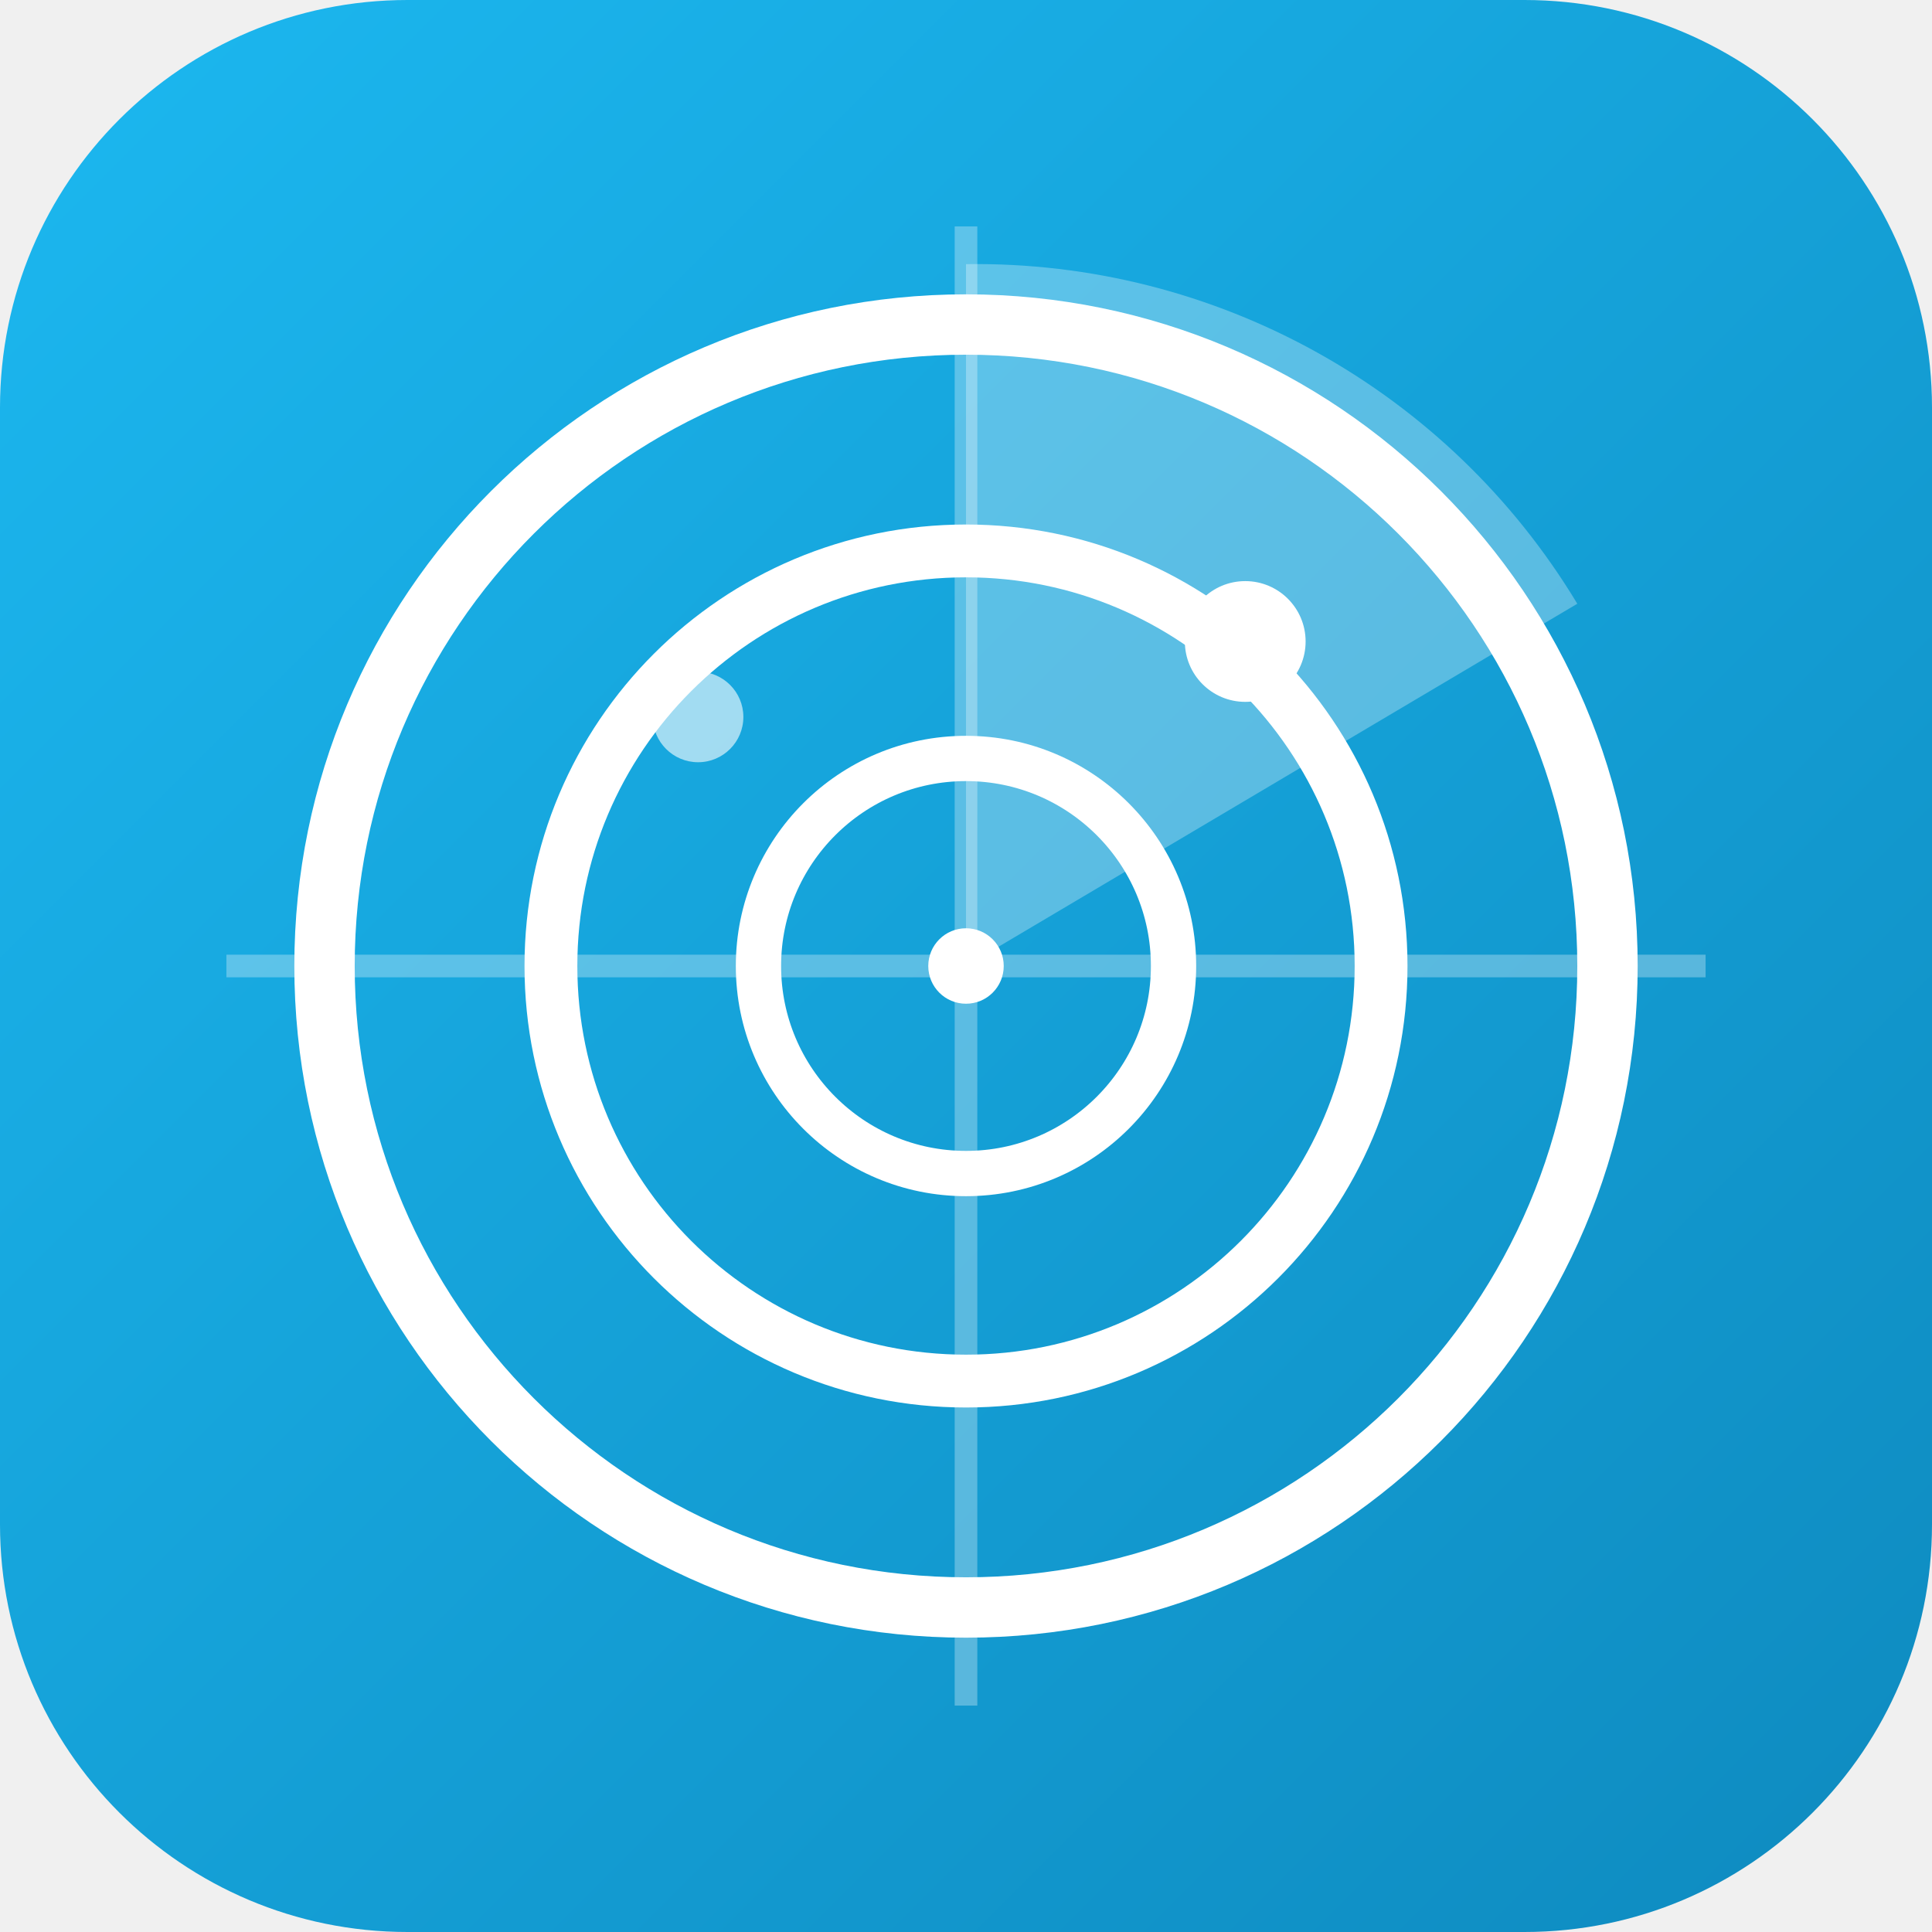
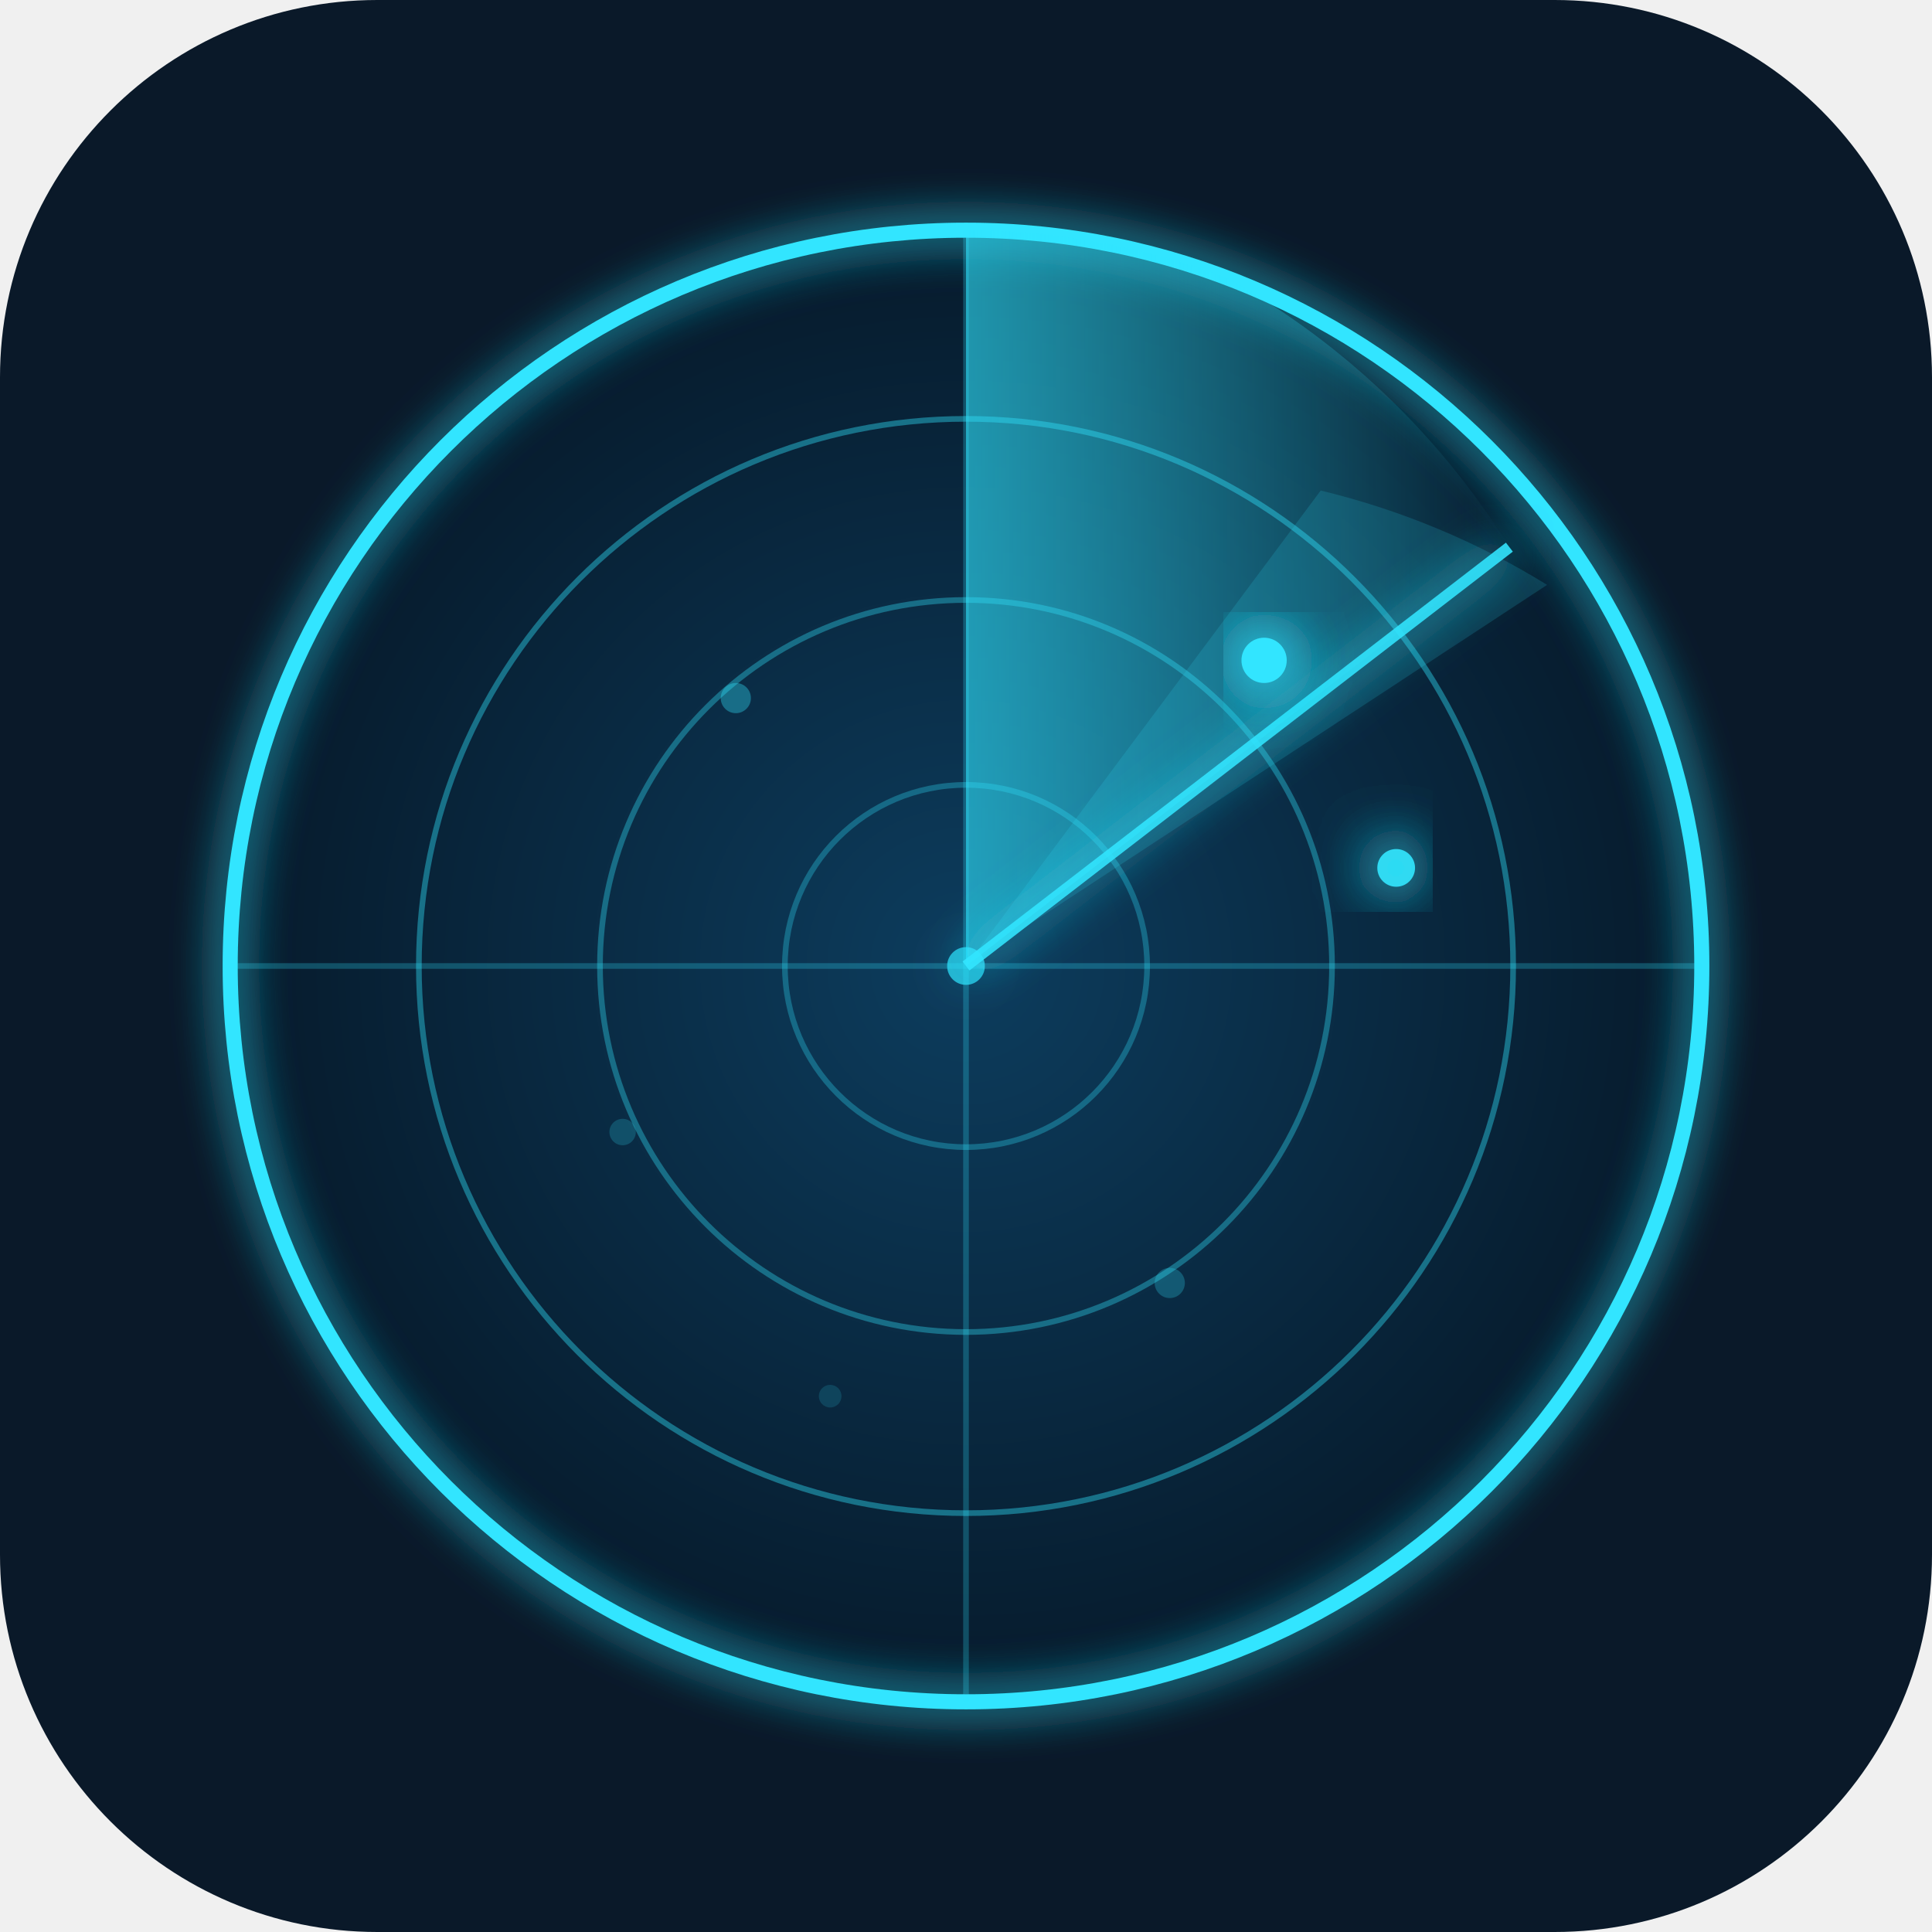
<svg xmlns="http://www.w3.org/2000/svg" viewBox="0 0 512 512">
  <defs>
-     <linearGradient id="bg" x1="0%" y1="0%" x2="100%" y2="100%">
-       <stop offset="0%" style="stop-color:#1cb8f0" />
-       <stop offset="100%" style="stop-color:#0e8abf" />
+     <radialGradient id="screen-glow" cx="50%" cy="50%" r="50%">
+       <stop offset="0%" style="stop-color:#0d3d5e;stop-opacity:1" />
+       <stop offset="100%" style="stop-color:#061a2b;stop-opacity:1" />
+     </radialGradient>
+     <linearGradient id="sweep-grad" x1="0%" y1="0%" x2="100%" y2="0%">
+       <stop offset="0%" style="stop-color:#30e5ff;stop-opacity:0.6" />
+       <stop offset="100%" style="stop-color:#30e5ff;stop-opacity:0" />
    </linearGradient>
+     <filter id="cyan-glow">
+       <feGaussianBlur stdDeviation="6" result="blur" />
+       <feFlood flood-color="#30e5ff" flood-opacity="0.6" result="color" />
+       <feComposite in="color" in2="blur" operator="in" result="glow" />
+       <feMerge>
+         <feMergeNode in="glow" />
+         <feMergeNode in="glow" />
+         <feMergeNode in="SourceGraphic" />
+       </feMerge>
+     </filter>
+     <filter id="blip-glow">
+       <feGaussianBlur stdDeviation="8" result="blur" />
+       <feFlood flood-color="#30e5ff" flood-opacity="0.8" result="color" />
+       <feComposite in="color" in2="blur" operator="in" result="glow" />
+       <feMerge>
+         <feMergeNode in="glow" />
+         <feMergeNode in="glow" />
+         <feMergeNode in="glow" />
+         <feMergeNode in="SourceGraphic" />
+       </feMerge>
+     </filter>
+     <clipPath id="radar-clip">
+       <circle cx="256" cy="256" r="195" />
+     </clipPath>
  </defs>
-   <rect width="512" height="512" rx="108" fill="url(#bg)" />
-   <circle cx="256" cy="256" r="170" stroke="#ffffff" stroke-width="16" fill="none" />
-   <circle cx="256" cy="256" r="110" stroke="#ffffff" stroke-width="14" fill="none" />
-   <circle cx="256" cy="256" r="55" stroke="#ffffff" stroke-width="12" fill="none" />
-   <circle cx="256" cy="256" r="10" fill="#ffffff" />
-   <line x1="256" y1="60" x2="256" y2="452" stroke="#ffffff" stroke-width="6" opacity="0.3" />
-   <line x1="60" y1="256" x2="452" y2="256" stroke="#ffffff" stroke-width="6" opacity="0.3" />
-   <path d="M256 256 L256 70 A186 186 0 0 1 418 160 Z" fill="#ffffff" opacity="0.3" />
-   <circle cx="330" cy="170" r="16" fill="#ffffff" />
-   <circle cx="185" cy="190" r="12" fill="#ffffff" opacity="0.6" />
+   <rect width="512" height="512" rx="100" fill="#0a1929" />
+   <circle cx="256" cy="256" r="195" fill="url(#screen-glow)" />
+   <circle cx="256" cy="256" r="195" stroke="#30e5ff" stroke-width="4" fill="none" filter="url(#cyan-glow)" />
+   <circle cx="256" cy="256" r="145" stroke="#30e5ff" stroke-width="1.5" fill="none" opacity="0.4" />
+   <circle cx="256" cy="256" r="97" stroke="#30e5ff" stroke-width="1.5" fill="none" opacity="0.35" />
+   <circle cx="256" cy="256" r="48" stroke="#30e5ff" stroke-width="1.5" fill="none" opacity="0.3" />
+   <line x1="256" y1="61" x2="256" y2="451" stroke="#30e5ff" stroke-width="1.5" opacity="0.25" />
+   <line x1="61" y1="256" x2="451" y2="256" stroke="#30e5ff" stroke-width="1.5" opacity="0.25" />
+   <circle cx="256" cy="256" r="5" fill="#30e5ff" opacity="0.7" />
+   <g clip-path="url(#radar-clip)">
+     <path d="M256 256 L256 50 A206 206 0 0 1 400 145 Z" fill="url(#sweep-grad)" />
+     <path d="M256 256 L350 130 A206 206 0 0 1 410 155 Z" fill="#30e5ff" opacity="0.15" />
+   </g>
+   <line x1="256" y1="256" x2="400" y2="145" stroke="#30e5ff" stroke-width="3" opacity="0.9" filter="url(#cyan-glow)" />
+   <g filter="url(#blip-glow)">
+     <circle cx="335" cy="175" r="6" fill="#30e5ff" />
+     <circle cx="370" cy="230" r="5" fill="#30e5ff" opacity="0.9" />
+   </g>
+   <circle cx="195" cy="185" r="4" fill="#30e5ff" opacity="0.35" />
+   <circle cx="165" cy="300" r="3.5" fill="#30e5ff" opacity="0.2" />
+   <circle cx="310" cy="340" r="4" fill="#30e5ff" opacity="0.25" />
+   <circle cx="220" cy="370" r="3" fill="#30e5ff" opacity="0.15" />
</svg>
